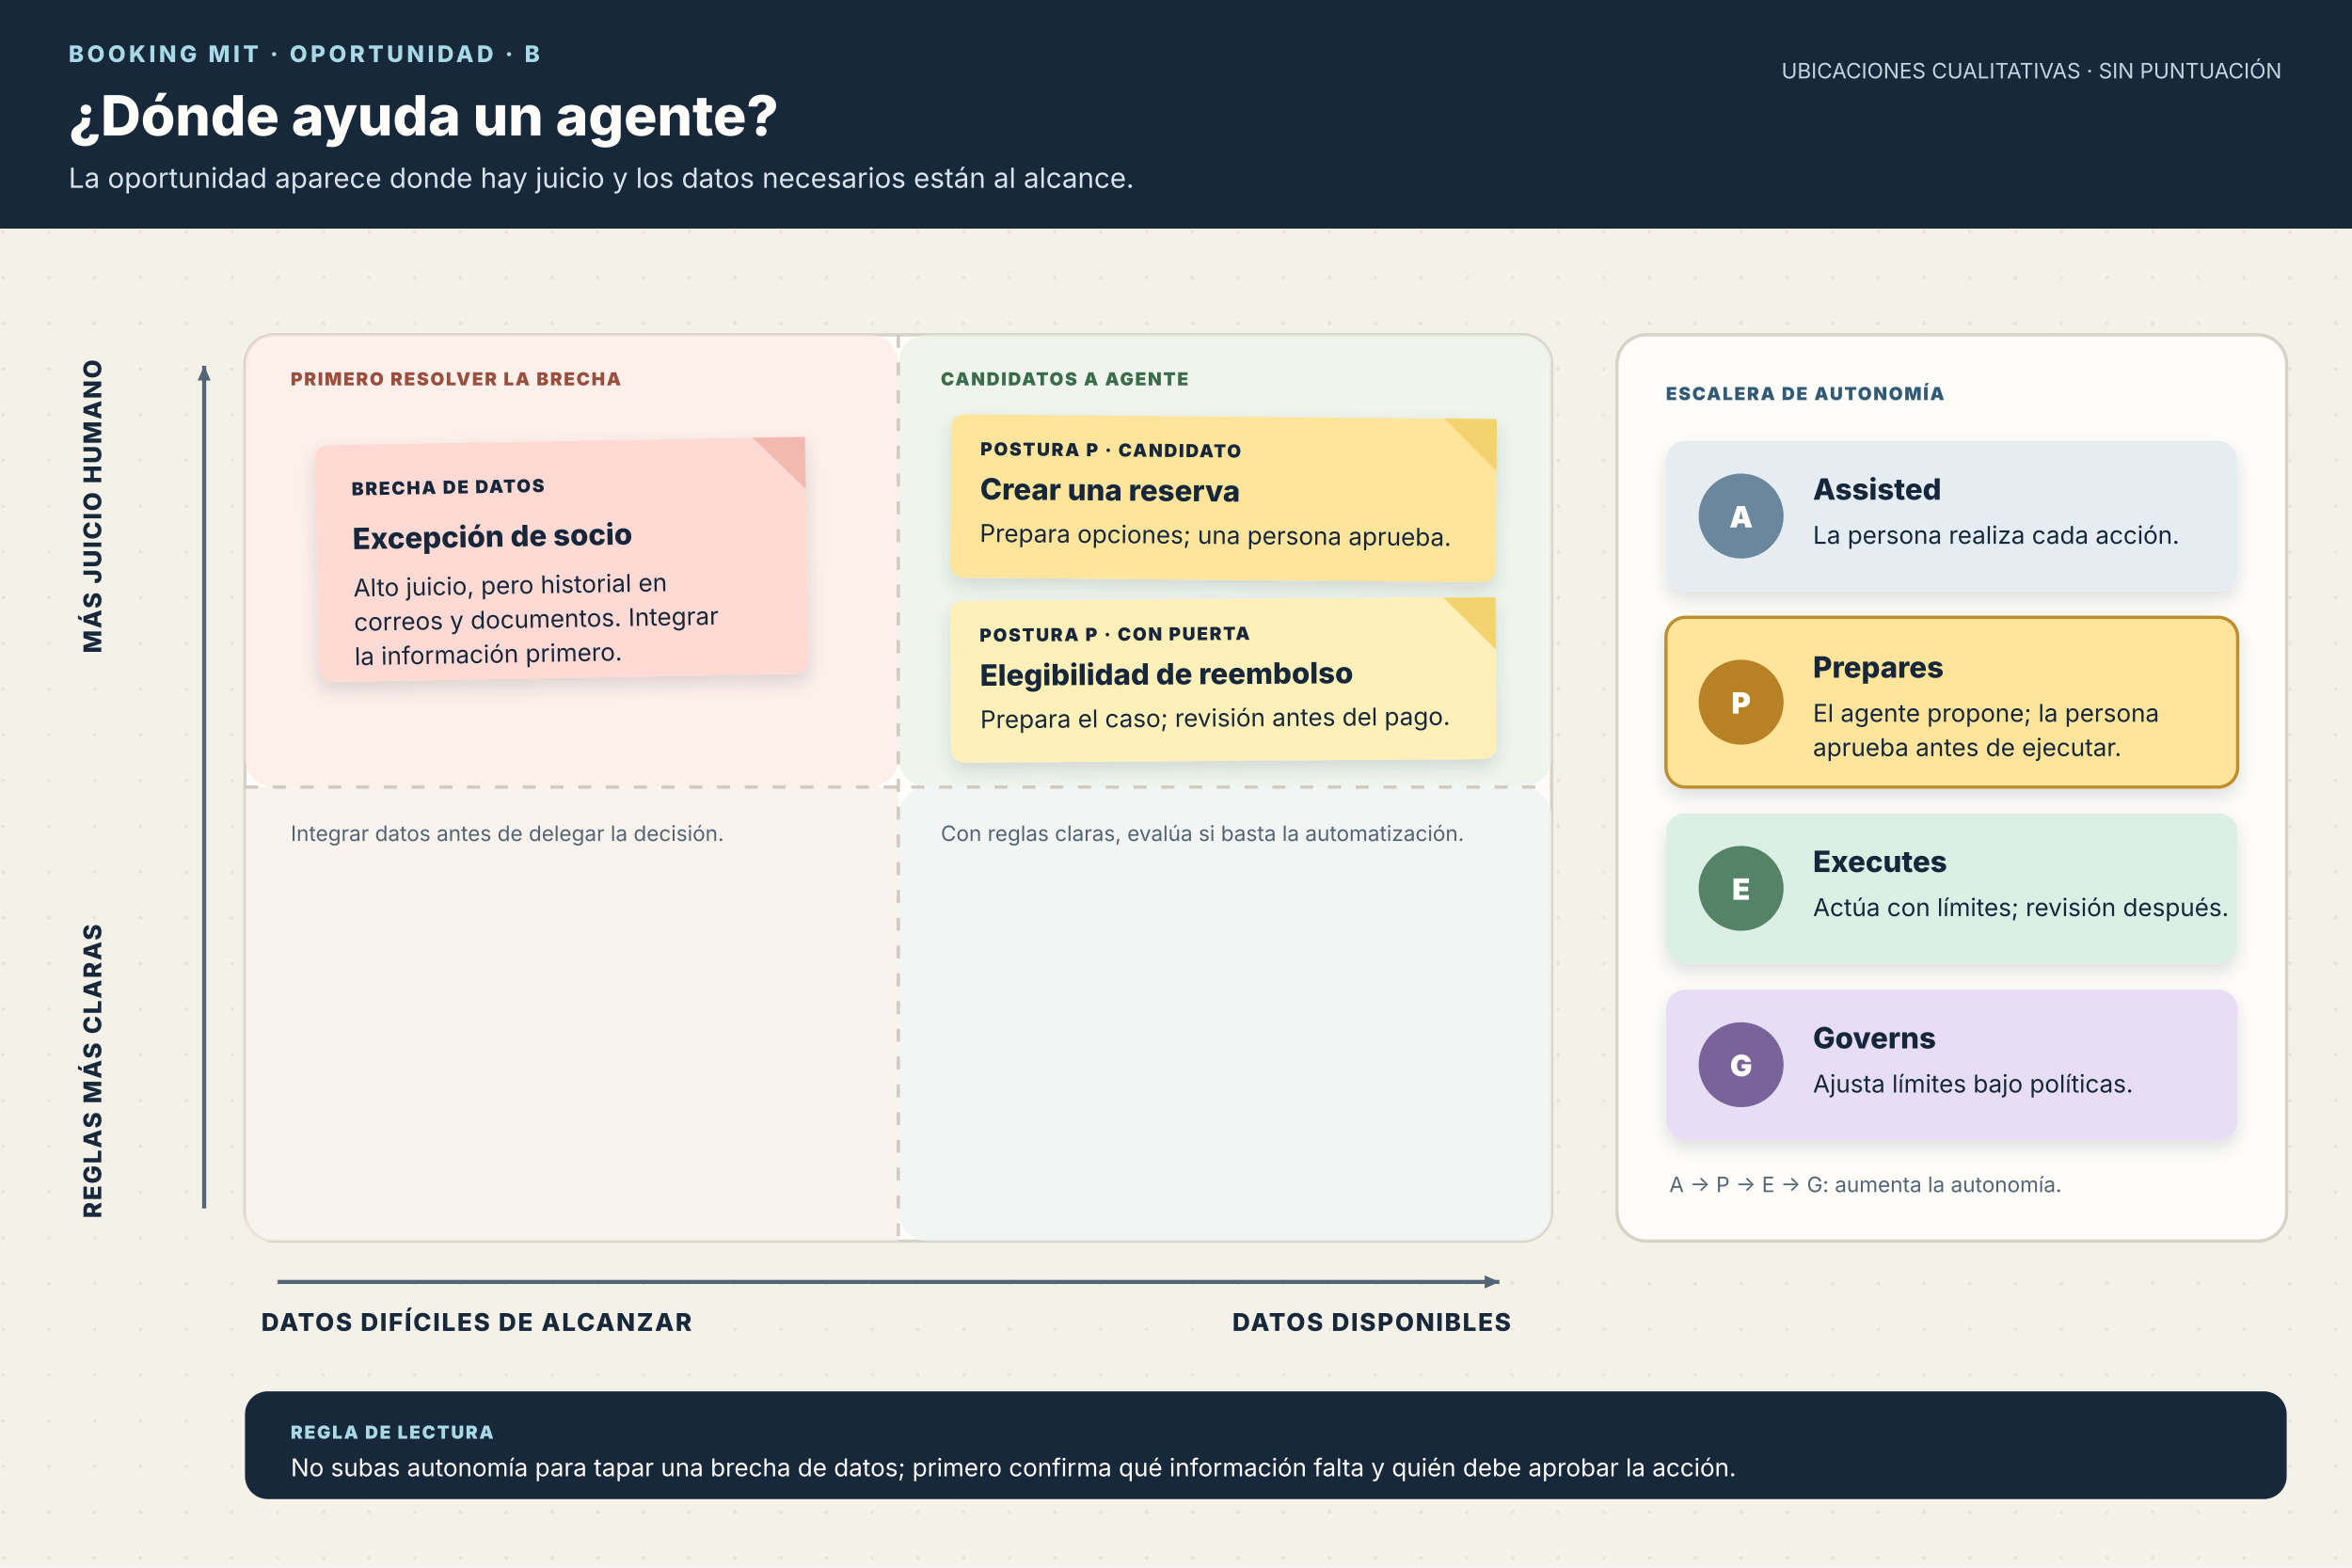
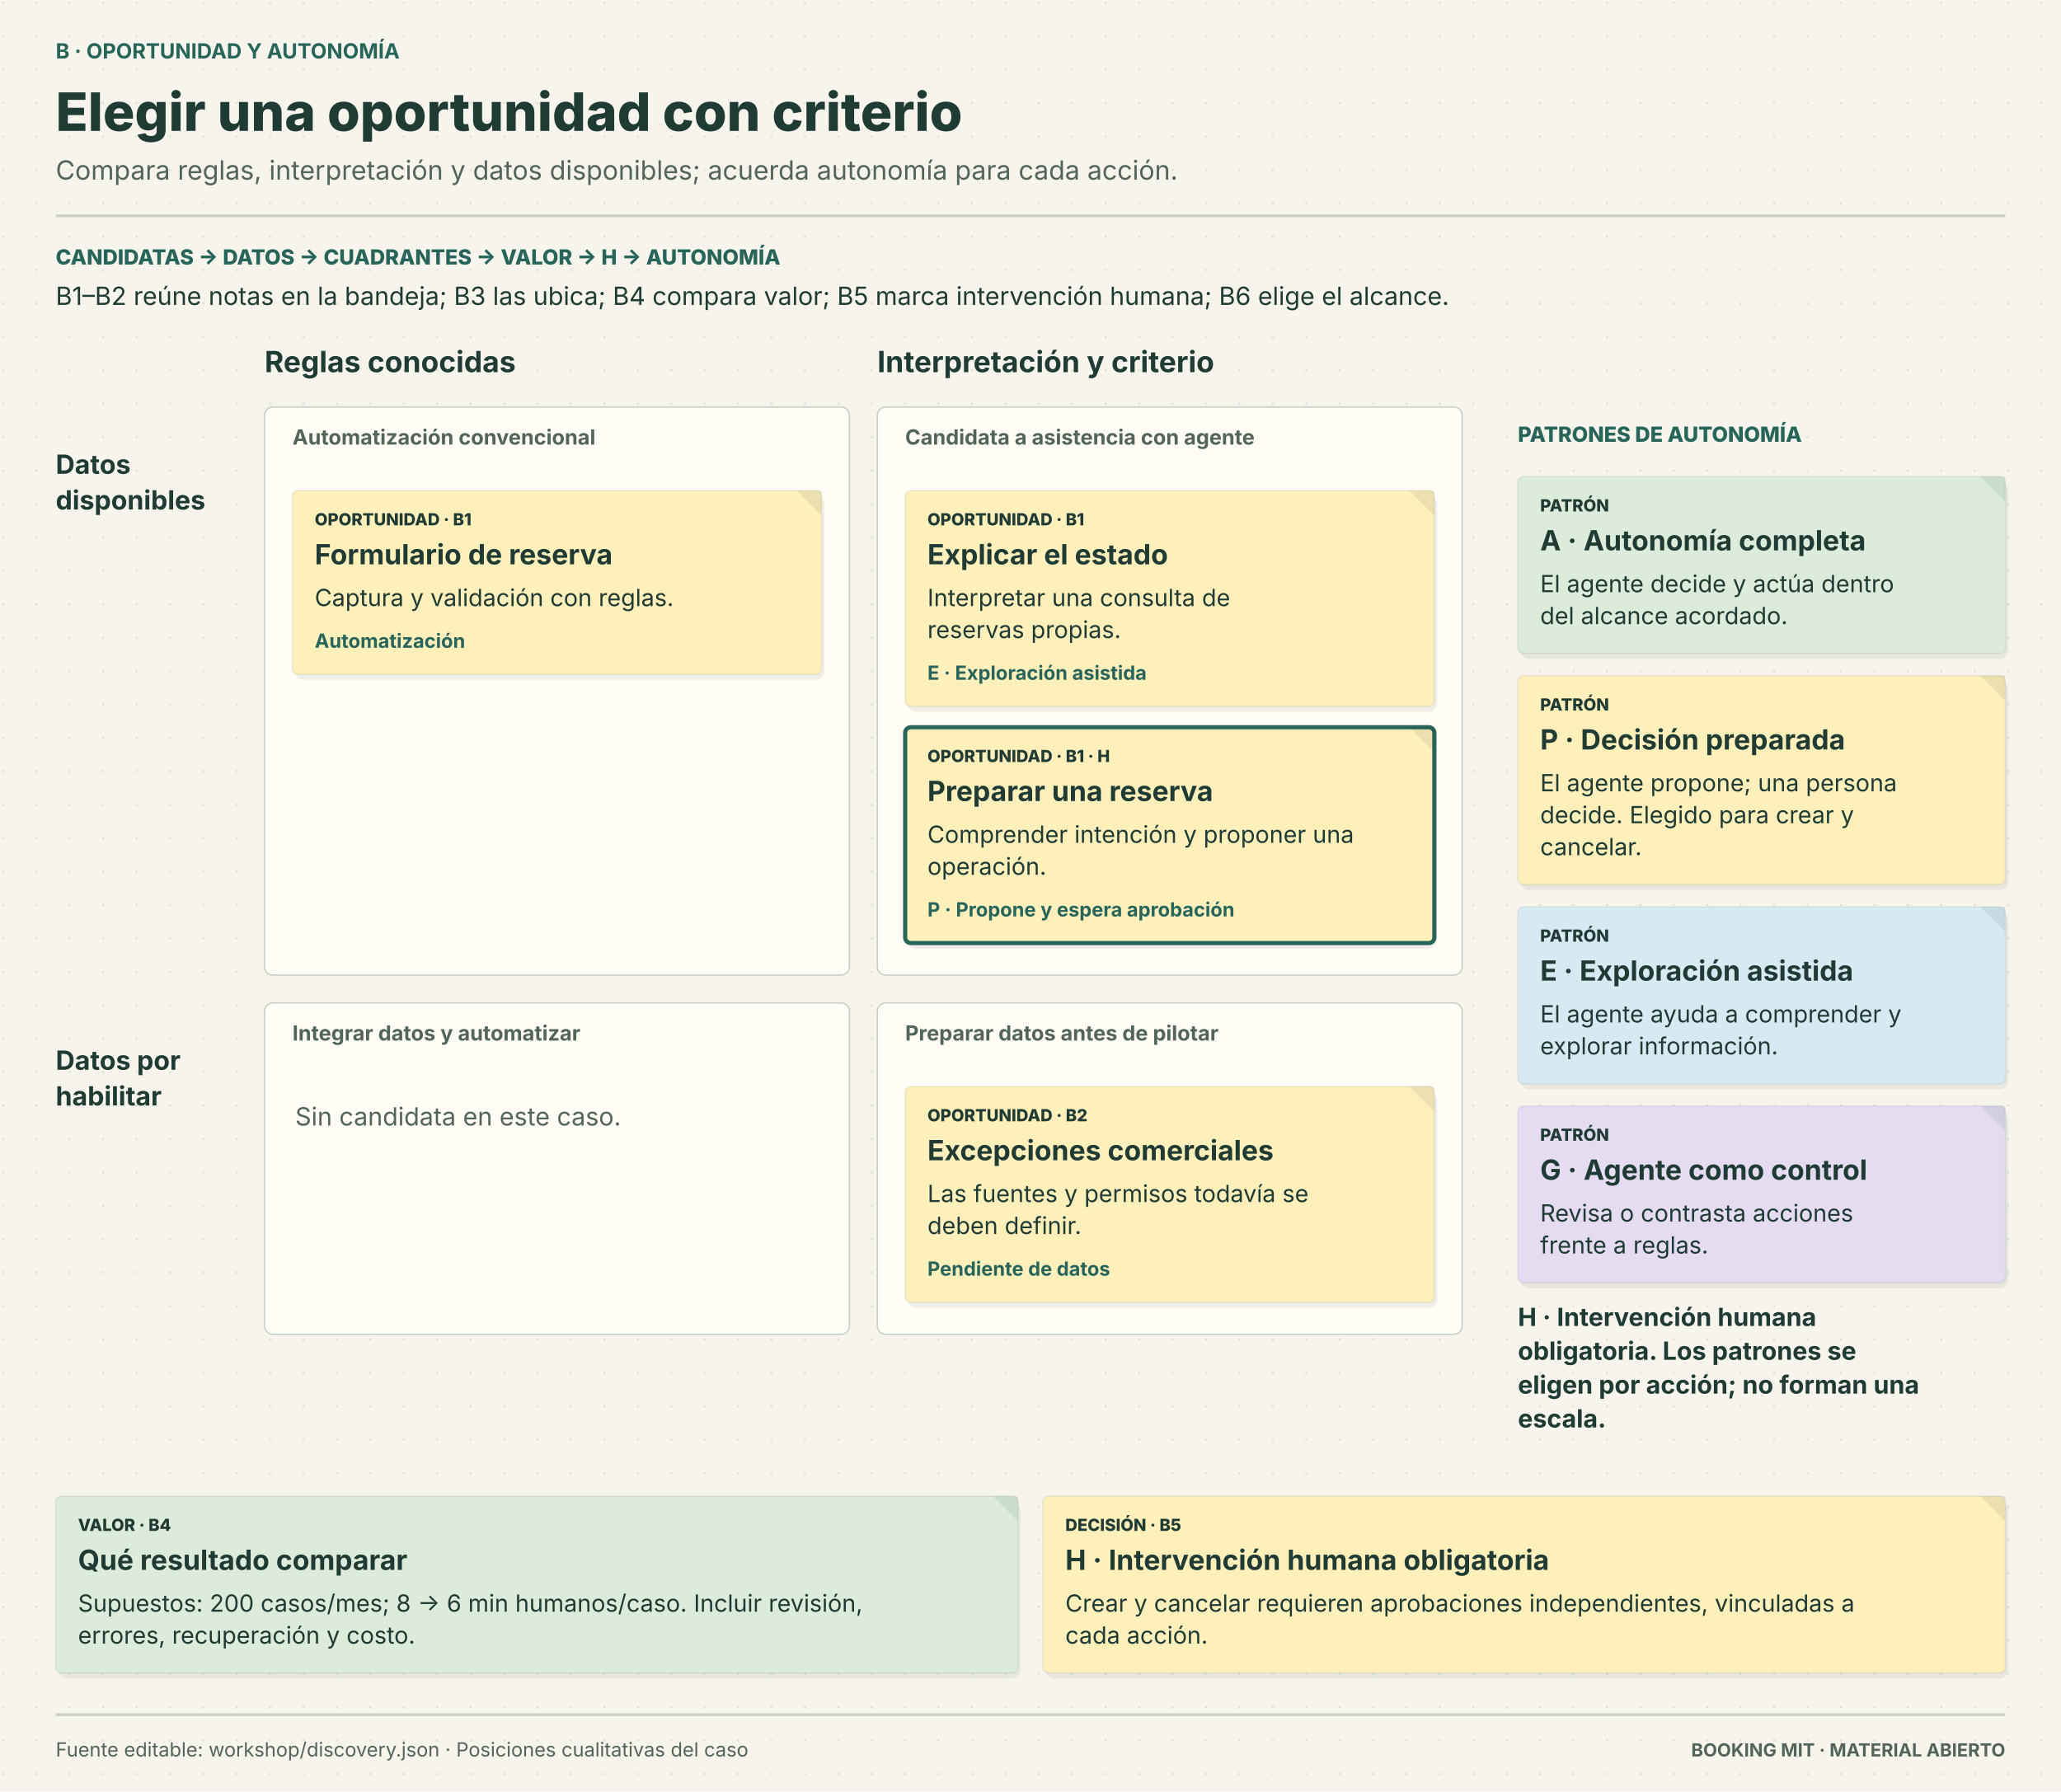
- <svg xmlns="http://www.w3.org/2000/svg" viewBox="0 0 1440 960" role="img" aria-labelledby="title desc">
+ <svg xmlns="http://www.w3.org/2000/svg" viewBox="0 0 1480 1286.5" role="img" aria-labelledby="title desc">
  <defs>
-     <pattern id="grid" width="28" height="28" patternUnits="userSpaceOnUse">
-       <circle cx="2" cy="2" r="1" fill="#d8d3c8" />
+     <pattern id="dots" width="24" height="24" patternUnits="userSpaceOnUse">
+       <circle cx="2" cy="2" r=".8" fill="#c4cbbd" />
    </pattern>
-     <filter id="shadow" x="-20%" y="-20%" width="150%" height="160%">
-       <feDropShadow dx="0" dy="5" stdDeviation="5" flood-color="#344354" flood-opacity=".16" />
-     </filter>
-     <marker id="arrow" markerWidth="10" markerHeight="10" refX="8" refY="5" orient="auto">
-       <path d="M0 0L10 5L0 10Z" fill="#536575" />
+     <marker id="arrow" viewBox="0 0 10 10" refX="9" refY="5" markerWidth="7" markerHeight="7" orient="auto">
+       <path d="M0 0L10 5L0 10Z" fill="#276459" />
    </marker>
-     <style>
-       text{font-family:Inter,ui-sans-serif,system-ui,-apple-system,"Segoe UI",sans-serif;fill:#17283b}.white{fill:#fffdfa!important}.muted{fill:#536575}.kicker{font-size:14px;font-weight:800;letter-spacing:2px}.title{font-size:34px;font-weight:800}.subtitle{font-size:17px}.axis{font-size:15px;font-weight:800;letter-spacing:1px}.note-title{font-size:18px;font-weight:800}.body{font-size:15px}.tag{font-size:11px;font-weight:900;letter-spacing:1px}.tier{font-size:18px;font-weight:850}.tiny{font-size:13px}
-     </style>
  </defs>
-   <rect width="1440" height="960" fill="#f4f1e9" />
-   <rect width="1440" height="960" fill="url(#grid)" opacity=".6" />
-   <path d="M0 0H1440V140H0Z" fill="#17283b" />
-   <text x="42" y="38" class="kicker" style="fill:#a8d9e6">BOOKING MIT · OPORTUNIDAD · B</text>
-   <text x="42" y="83" class="title white" style="fill:#fffdfa">¿Dónde ayuda un agente?</text>
-   <text x="42" y="115" class="subtitle" style="fill:#d8e3eb">La oportunidad aparece donde hay juicio y los datos necesarios están al alcance.</text>
-   <text x="1397" y="48" text-anchor="end" class="tiny" style="fill:#c6d5df">UBICACIONES CUALITATIVAS · SIN PUNTUACIÓN</text>
-   <rect x="150" y="205" width="800" height="555" rx="18" fill="#fffdfa" stroke="#d7d2c8" stroke-width="2" />
-   <rect x="150" y="205" width="400" height="277" rx="18" fill="#fce9e3" opacity=".7" />
-   <rect x="550" y="205" width="400" height="277" rx="18" fill="#e9f2e8" opacity=".72" />
-   <rect x="150" y="482" width="400" height="278" fill="#f6eee8" opacity=".68" />
-   <rect x="550" y="482" width="400" height="278" rx="18" fill="#edf3f1" opacity=".75" />
-   <path d="M550 205V760M150 482H950" stroke="#d0cbc1" stroke-width="2" stroke-dasharray="8 9" />
-   <path d="M170 785H918" stroke="#536575" stroke-width="2.5" />
-   <path d="M125 740V224" stroke="#536575" stroke-width="2.5" />
-   <text x="160" y="815" class="axis">DATOS DIFÍCILES DE ALCANZAR</text>
-   <text x="925" y="815" class="axis" text-anchor="end">DATOS DISPONIBLES</text>
-   <text x="62" y="400" class="axis" transform="rotate(-90 62 400)">MÁS JUICIO HUMANO</text>
-   <text x="62" y="746" class="axis" transform="rotate(-90 62 746)">REGLAS MÁS CLARAS</text>
-   <text x="178" y="236" class="tag" style="fill:#9a4e3e">PRIMERO RESOLVER LA BRECHA</text>
-   <text x="576" y="236" class="tag" style="fill:#3b6c4b">CANDIDATOS A AGENTE</text>
-   <text x="178" y="515" class="tiny muted">Integrar datos antes de delegar la decisión.</text>
-   <text x="576" y="515" class="tiny muted">Con reglas claras, evalúa si basta la automatización.</text>
-   <g filter="url(#shadow)">
-     <g transform="rotate(-1 350 337)">
-       <rect x="194" y="270" width="300" height="145" rx="8" fill="#ffd9d3" />
-       <path d="M462 270H494V302Z" fill="#f3b9b0" />
-       <text x="216" y="301" class="tag">BRECHA DE DATOS</text>
-       <text x="216" y="334" class="note-title">Excepción de socio</text>
-       <text x="216" y="363" class="body">Alto juicio, pero historial en</text>
-       <text x="216" y="384" class="body">correos y documentos. Integrar</text>
-       <text x="216" y="405" class="body">la información primero.</text>
-     </g>
-     <g transform="rotate(.5 735 310)">
-       <rect x="582" y="255" width="334" height="100" rx="8" fill="#ffe49b" />
-       <path d="M884 255H916V287Z" fill="#f2d36e" />
-       <text x="600" y="280" class="tag">POSTURA P · CANDIDATO</text>
-       <text x="600" y="307" class="note-title">Crear una reserva</text>
-       <text x="600" y="333" class="body">Prepara opciones; una persona aprueba.</text>
-     </g>
-     <g transform="rotate(-.4 735 416)">
-       <rect x="582" y="367" width="334" height="99" rx="8" fill="#fff0b9" />
-       <path d="M884 367H916V399Z" fill="#f2d36e" />
-       <text x="600" y="392" class="tag">POSTURA P · CON PUERTA</text>
-       <text x="600" y="419" class="note-title">Elegibilidad de reembolso</text>
-       <text x="600" y="445" class="body">Prepara el caso; revisión antes del pago.</text>
-     </g>
+   <rect width="100%" height="100%" fill="#f6f4ed" />
+   <rect width="100%" height="100%" fill="url(#dots)" opacity=".55" />
+   <g font-family="system-ui,-apple-system,Segoe UI,sans-serif">
+     <text x="40" y="42" font-size="15" font-weight="750" fill="#276459" text-anchor="start">B · OPORTUNIDAD Y AUTONOMÍA</text>
+     <text x="40" y="94" font-size="38" font-weight="760" fill="#203b33" text-anchor="start">Elegir una oportunidad con criterio</text>
+     <text x="40" y="129" font-size="19" font-weight="400" fill="#53645b" text-anchor="start">Compara reglas, interpretación y datos disponibles; acuerda autonomía para cada acción.</text>
+     <path d="M40 155L1440 155" fill="none" stroke="#cbd1c7" stroke-width="2" />
+     <text x="40" y="190" font-size="15" font-weight="800" fill="#276459" text-anchor="start">CANDIDATAS → DATOS → CUADRANTES → VALOR → H → AUTONOMÍA</text>
+     <text x="40" y="219" font-size="18" font-weight="400" fill="#203b33" text-anchor="start">B1–B2 reúne notas en la bandeja; B3 las ubica; B4 compara valor; B5 marca intervención humana; B6 elige el alcance.</text>
+     <text x="190" y="267.3" font-size="21" font-weight="750" fill="#203b33" text-anchor="start">Reglas conocidas</text>
+     <text x="630" y="267.3" font-size="21" font-weight="750" fill="#203b33" text-anchor="start">Interpretación y criterio</text>
+     <text x="40" y="340.3" font-size="19" font-weight="750" fill="#203b33" text-anchor="start">Datos</text>
+     <text x="40" y="365.95" font-size="19" font-weight="750" fill="#203b33" text-anchor="start">disponibles</text>
+     <rect x="190" y="292.3" width="420" height="408" rx="6" fill="#fffdf5" stroke="#c8d2c4" />
+     <text x="210" y="319.3" font-size="15" font-weight="750" fill="#53645b" text-anchor="start">Automatización convencional</text>
+     <rect x="212" y="356.3" width="380" height="132" rx="6" fill="#273f3112" stroke="none" />
+     <rect x="210" y="352.3" width="380" height="132" rx="4" fill="#fff0bb" stroke="#203b3314" />
+     <path d="M572 352.3h18v18z" fill="#203b3315" />
+     <text x="226" y="377.3" font-size="12" font-weight="800" fill="#203b33" text-anchor="start">OPORTUNIDAD · B1</text>
+     <text x="226" y="405.3" font-size="20" font-weight="750" fill="#203b33" text-anchor="start">Formulario de reserva</text>
+     <text x="226" y="435.3" font-size="17" font-weight="400" fill="#203b33" text-anchor="start">Captura y validación con reglas.</text>
+     <text x="226" y="465.25" font-size="14" font-weight="750" fill="#276459" text-anchor="start">Automatización</text>
+     <rect x="630" y="292.3" width="420" height="408" rx="6" fill="#fffdf5" stroke="#c8d2c4" />
+     <text x="650" y="319.3" font-size="15" font-weight="750" fill="#53645b" text-anchor="start">Candidata a asistencia con agente</text>
+     <rect x="652" y="356.3" width="380" height="155" rx="6" fill="#273f3112" stroke="none" />
+     <rect x="650" y="352.3" width="380" height="155" rx="4" fill="#fff0bb" stroke="#203b3314" />
+     <path d="M1012 352.3h18v18z" fill="#203b3315" />
+     <text x="666" y="377.3" font-size="12" font-weight="800" fill="#203b33" text-anchor="start">OPORTUNIDAD · B1</text>
+     <text x="666" y="405.3" font-size="20" font-weight="750" fill="#203b33" text-anchor="start">Explicar el estado</text>
+     <text x="666" y="435.3" font-size="17" font-weight="400" fill="#203b33" text-anchor="start">Interpretar una consulta de</text>
+     <text x="666" y="458.25" font-size="17" font-weight="400" fill="#203b33" text-anchor="start">reservas propias.</text>
+     <text x="666" y="488.2" font-size="14" font-weight="750" fill="#276459" text-anchor="start">E · Exploración asistida</text>
+     <rect x="652" y="526.3" width="380" height="155" rx="6" fill="#273f3112" stroke="none" />
+     <rect x="650" y="522.3" width="380" height="155" rx="4" fill="#fff0bb" stroke="#276459" stroke-width="3" />
+     <path d="M1012 522.3h18v18z" fill="#203b3315" />
+     <text x="666" y="547.3" font-size="12" font-weight="800" fill="#203b33" text-anchor="start">OPORTUNIDAD · B1 · H</text>
+     <text x="666" y="575.3" font-size="20" font-weight="750" fill="#203b33" text-anchor="start">Preparar una reserva</text>
+     <text x="666" y="605.3" font-size="17" font-weight="400" fill="#203b33" text-anchor="start">Comprender intención y proponer una</text>
+     <text x="666" y="628.25" font-size="17" font-weight="400" fill="#203b33" text-anchor="start">operación.</text>
+     <text x="666" y="658.2" font-size="14" font-weight="750" fill="#276459" text-anchor="start">P · Propone y espera aprobación</text>
+     <text x="40" y="768.3" font-size="19" font-weight="750" fill="#203b33" text-anchor="start">Datos por</text>
+     <text x="40" y="793.95" font-size="19" font-weight="750" fill="#203b33" text-anchor="start">habilitar</text>
+     <rect x="190" y="720.3" width="420" height="238" rx="6" fill="#fffdf5" stroke="#c8d2c4" />
+     <text x="210" y="747.3" font-size="15" font-weight="750" fill="#53645b" text-anchor="start">Integrar datos y automatizar</text>
+     <text x="212" y="808.3" font-size="18" font-weight="400" fill="#53645b" text-anchor="start">Sin candidata en este caso.</text>
+     <rect x="630" y="720.3" width="420" height="238" rx="6" fill="#fffdf5" stroke="#c8d2c4" />
+     <text x="650" y="747.3" font-size="15" font-weight="750" fill="#53645b" text-anchor="start">Preparar datos antes de pilotar</text>
+     <rect x="652" y="784.3" width="380" height="155" rx="6" fill="#273f3112" stroke="none" />
+     <rect x="650" y="780.3" width="380" height="155" rx="4" fill="#fff0bb" stroke="#203b3314" />
+     <path d="M1012 780.3h18v18z" fill="#203b3315" />
+     <text x="666" y="805.3" font-size="12" font-weight="800" fill="#203b33" text-anchor="start">OPORTUNIDAD · B2</text>
+     <text x="666" y="833.3" font-size="20" font-weight="750" fill="#203b33" text-anchor="start">Excepciones comerciales</text>
+     <text x="666" y="863.3" font-size="17" font-weight="400" fill="#203b33" text-anchor="start">Las fuentes y permisos todavía se</text>
+     <text x="666" y="886.25" font-size="17" font-weight="400" fill="#203b33" text-anchor="start">deben definir.</text>
+     <text x="666" y="916.2" font-size="14" font-weight="750" fill="#276459" text-anchor="start">Pendiente de datos</text>
+     <text x="1090" y="317.3" font-size="15" font-weight="800" fill="#276459" text-anchor="start">PATRONES DE AUTONOMÍA</text>
+     <rect x="1092" y="346.3" width="350" height="127" rx="6" fill="#273f3112" stroke="none" />
+     <rect x="1090" y="342.3" width="350" height="127" rx="4" fill="#dcebdc" stroke="#203b3314" />
+     <path d="M1422 342.3h18v18z" fill="#203b3315" />
+     <text x="1106" y="367.3" font-size="12" font-weight="800" fill="#203b33" text-anchor="start">PATRÓN</text>
+     <text x="1106" y="395.3" font-size="20" font-weight="750" fill="#203b33" text-anchor="start">A · Autonomía completa</text>
+     <text x="1106" y="425.3" font-size="17" font-weight="400" fill="#203b33" text-anchor="start">El agente decide y actúa dentro</text>
+     <text x="1106" y="448.25" font-size="17" font-weight="400" fill="#203b33" text-anchor="start">del alcance acordado.</text>
+     <rect x="1092" y="489.3" width="350" height="150" rx="6" fill="#273f3112" stroke="none" />
+     <rect x="1090" y="485.3" width="350" height="150" rx="4" fill="#fff0bb" stroke="#203b3314" />
+     <path d="M1422 485.3h18v18z" fill="#203b3315" />
+     <text x="1106" y="510.3" font-size="12" font-weight="800" fill="#203b33" text-anchor="start">PATRÓN</text>
+     <text x="1106" y="538.3" font-size="20" font-weight="750" fill="#203b33" text-anchor="start">P · Decisión preparada</text>
+     <text x="1106" y="568.3" font-size="17" font-weight="400" fill="#203b33" text-anchor="start">El agente propone; una persona</text>
+     <text x="1106" y="591.25" font-size="17" font-weight="400" fill="#203b33" text-anchor="start">decide. Elegido para crear y</text>
+     <text x="1106" y="614.2" font-size="17" font-weight="400" fill="#203b33" text-anchor="start">cancelar.</text>
+     <rect x="1092" y="655.3" width="350" height="127" rx="6" fill="#273f3112" stroke="none" />
+     <rect x="1090" y="651.3" width="350" height="127" rx="4" fill="#d7eaf2" stroke="#203b3314" />
+     <path d="M1422 651.3h18v18z" fill="#203b3315" />
+     <text x="1106" y="676.3" font-size="12" font-weight="800" fill="#203b33" text-anchor="start">PATRÓN</text>
+     <text x="1106" y="704.3" font-size="20" font-weight="750" fill="#203b33" text-anchor="start">E · Exploración asistida</text>
+     <text x="1106" y="734.3" font-size="17" font-weight="400" fill="#203b33" text-anchor="start">El agente ayuda a comprender y</text>
+     <text x="1106" y="757.25" font-size="17" font-weight="400" fill="#203b33" text-anchor="start">explorar información.</text>
+     <rect x="1092" y="798.3" width="350" height="127" rx="6" fill="#273f3112" stroke="none" />
+     <rect x="1090" y="794.3" width="350" height="127" rx="4" fill="#e5dcf1" stroke="#203b3314" />
+     <path d="M1422 794.3h18v18z" fill="#203b3315" />
+     <text x="1106" y="819.3" font-size="12" font-weight="800" fill="#203b33" text-anchor="start">PATRÓN</text>
+     <text x="1106" y="847.3" font-size="20" font-weight="750" fill="#203b33" text-anchor="start">G · Agente como control</text>
+     <text x="1106" y="877.3" font-size="17" font-weight="400" fill="#203b33" text-anchor="start">Revisa o contrasta acciones</text>
+     <text x="1106" y="900.25" font-size="17" font-weight="400" fill="#203b33" text-anchor="start">frente a reglas.</text>
+     <text x="1090" y="952.3" font-size="18" font-weight="650" fill="#203b33" text-anchor="start">H · Intervención humana</text>
+     <text x="1090" y="976.6" font-size="18" font-weight="650" fill="#203b33" text-anchor="start">obligatoria. Los patrones se</text>
+     <text x="1090" y="1000.9" font-size="18" font-weight="650" fill="#203b33" text-anchor="start">eligen por acción; no forman una</text>
+     <text x="1090" y="1025.2" font-size="18" font-weight="650" fill="#203b33" text-anchor="start">escala.</text>
+     <rect x="42.0" y="1078.5" width="691.0" height="127" rx="6" fill="#273f3112" stroke="none" />
+     <rect x="40.0" y="1074.5" width="691.0" height="127" rx="4" fill="#dcebdc" stroke="#203b3314" />
+     <path d="M713.0 1074.5h18v18z" fill="#203b3315" />
+     <text x="56.0" y="1099.5" font-size="12" font-weight="800" fill="#203b33" text-anchor="start">VALOR · B4</text>
+     <text x="56.0" y="1127.5" font-size="20" font-weight="750" fill="#203b33" text-anchor="start">Qué resultado comparar</text>
+     <text x="56.0" y="1157.5" font-size="17" font-weight="400" fill="#203b33" text-anchor="start">Supuestos: 200 casos/mes; 8 → 6 min humanos/caso. Incluir revisión,</text>
+     <text x="56.0" y="1180.45" font-size="17" font-weight="400" fill="#203b33" text-anchor="start">errores, recuperación y costo.</text>
+     <rect x="751.0" y="1078.5" width="691.0" height="127" rx="6" fill="#273f3112" stroke="none" />
+     <rect x="749.0" y="1074.5" width="691.0" height="127" rx="4" fill="#fff0bb" stroke="#203b3314" />
+     <path d="M1422.0 1074.5h18v18z" fill="#203b3315" />
+     <text x="765.0" y="1099.5" font-size="12" font-weight="800" fill="#203b33" text-anchor="start">DECISIÓN · B5</text>
+     <text x="765.0" y="1127.5" font-size="20" font-weight="750" fill="#203b33" text-anchor="start">H · Intervención humana obligatoria</text>
+     <text x="765.0" y="1157.5" font-size="17" font-weight="400" fill="#203b33" text-anchor="start">Crear y cancelar requieren aprobaciones independientes, vinculadas a</text>
+     <text x="765.0" y="1180.45" font-size="17" font-weight="400" fill="#203b33" text-anchor="start">cada acción.</text>
+     <path d="M40 1231.5L1440 1231.5" fill="none" stroke="#cbd1c7" stroke-width="2" />
+     <text x="40" y="1261.5" font-size="14" font-weight="400" fill="#53645b" text-anchor="start">Fuente editable: workshop/discovery.json · Posiciones cualitativas del caso</text>
+     <text x="1440" y="1261.5" font-size="13" font-weight="700" fill="#53645b" text-anchor="end">BOOKING MIT · MATERIAL ABIERTO</text>
  </g>
-   <rect x="990" y="205" width="410" height="555" rx="18" fill="#fffdfa" stroke="#d7d2c8" stroke-width="2" />
-   <text x="1020" y="245" class="tag" style="fill:#315a77">ESCALERA DE AUTONOMÍA</text>
-   <g filter="url(#shadow)">
-     <rect x="1020" y="270" width="350" height="92" rx="12" fill="#e5edf3" />
-     <circle cx="1066" cy="316" r="26" fill="#6a879d" />
-     <text x="1066" y="323" text-anchor="middle" class="tier white" style="fill:#fffdfa">A</text>
-     <text x="1110" y="306" class="note-title">Assisted</text>
-     <text x="1110" y="333" class="body">La persona realiza cada acción.</text>
-     <rect x="1020" y="378" width="350" height="104" rx="12" fill="#ffe49b" stroke="#bd8d2f" stroke-width="2" />
-     <circle cx="1066" cy="430" r="26" fill="#b98128" />
-     <text x="1066" y="437" text-anchor="middle" class="tier white" style="fill:#fffdfa">P</text>
-     <text x="1110" y="415" class="note-title">Prepares</text>
-     <text x="1110" y="442" class="body">El agente propone; la persona</text>
-     <text x="1110" y="463" class="body">aprueba antes de ejecutar.</text>
-     <rect x="1020" y="498" width="350" height="92" rx="12" fill="#dcefe4" />
-     <circle cx="1066" cy="544" r="26" fill="#548368" />
-     <text x="1066" y="551" text-anchor="middle" class="tier white" style="fill:#fffdfa">E</text>
-     <text x="1110" y="534" class="note-title">Executes</text>
-     <text x="1110" y="561" class="body">Actúa con límites; revisión después.</text>
-     <rect x="1020" y="606" width="350" height="92" rx="12" fill="#e7ddf4" />
-     <circle cx="1066" cy="652" r="26" fill="#78649b" />
-     <text x="1066" y="659" text-anchor="middle" class="tier white" style="fill:#fffdfa">G</text>
-     <text x="1110" y="642" class="note-title">Governs</text>
-     <text x="1110" y="669" class="body">Ajusta límites bajo políticas.</text>
-   </g>
-   <text x="1022" y="730" class="tiny muted">A → P → E → G: aumenta la autonomía.</text>
-   <rect x="150" y="852" width="1250" height="66" rx="14" fill="#17283b" />
-   <text x="178" y="881" class="tag" style="fill:#a8d9e6">REGLA DE LECTURA</text>
-   <text x="178" y="904" class="body white" style="fill:#fffdfa">No subas autonomía para tapar una brecha de datos; primero confirma qué información falta y quién debe aprobar la acción.</text>
-   <polygon points="918.00,785.00 909.00,789.00 909.00,781.00" fill="#536575" stroke="none" aria-hidden="true" />
-   <polygon points="125.00,224.00 129.00,233.00 121.00,233.00" fill="#536575" stroke="none" aria-hidden="true" />
</svg>
